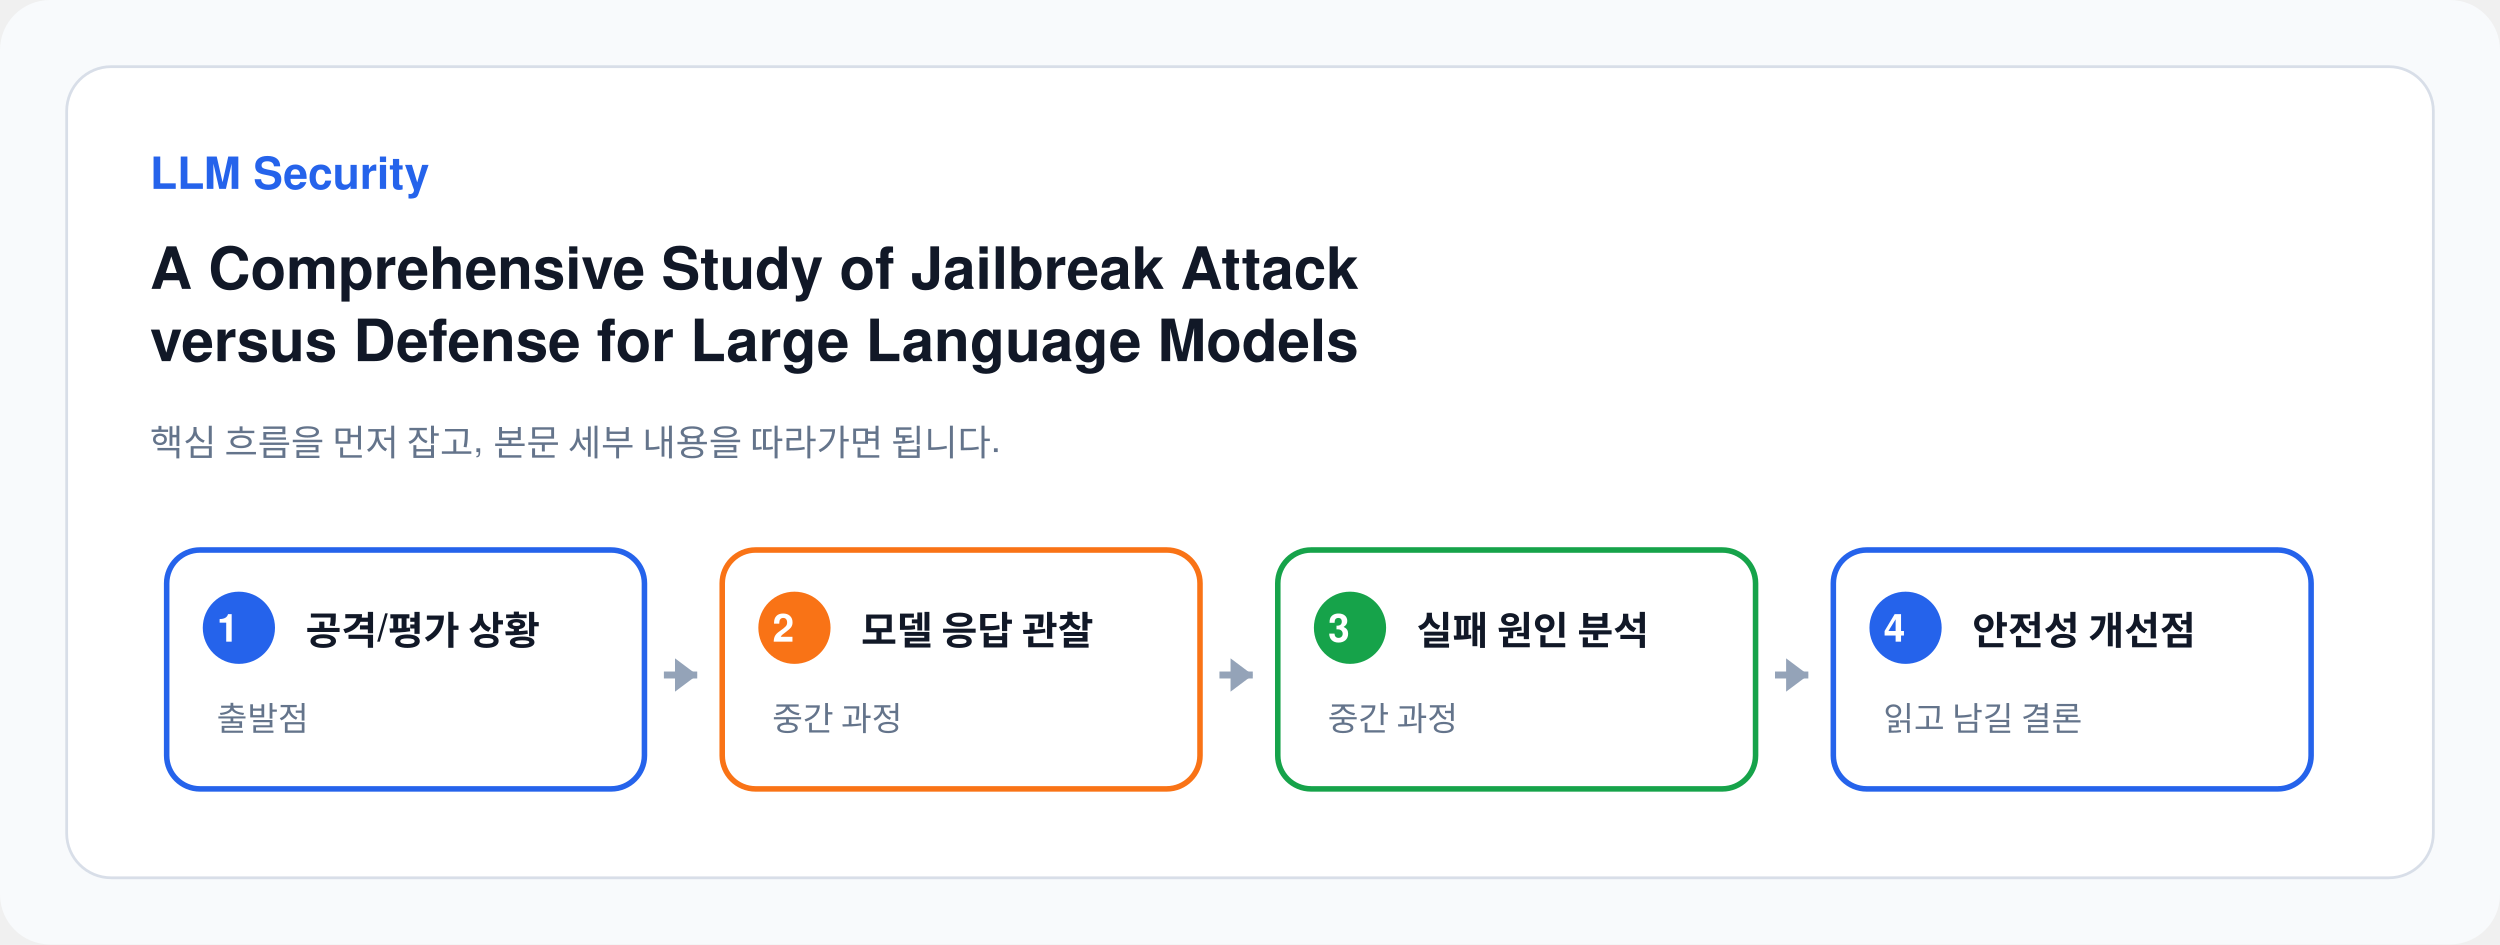
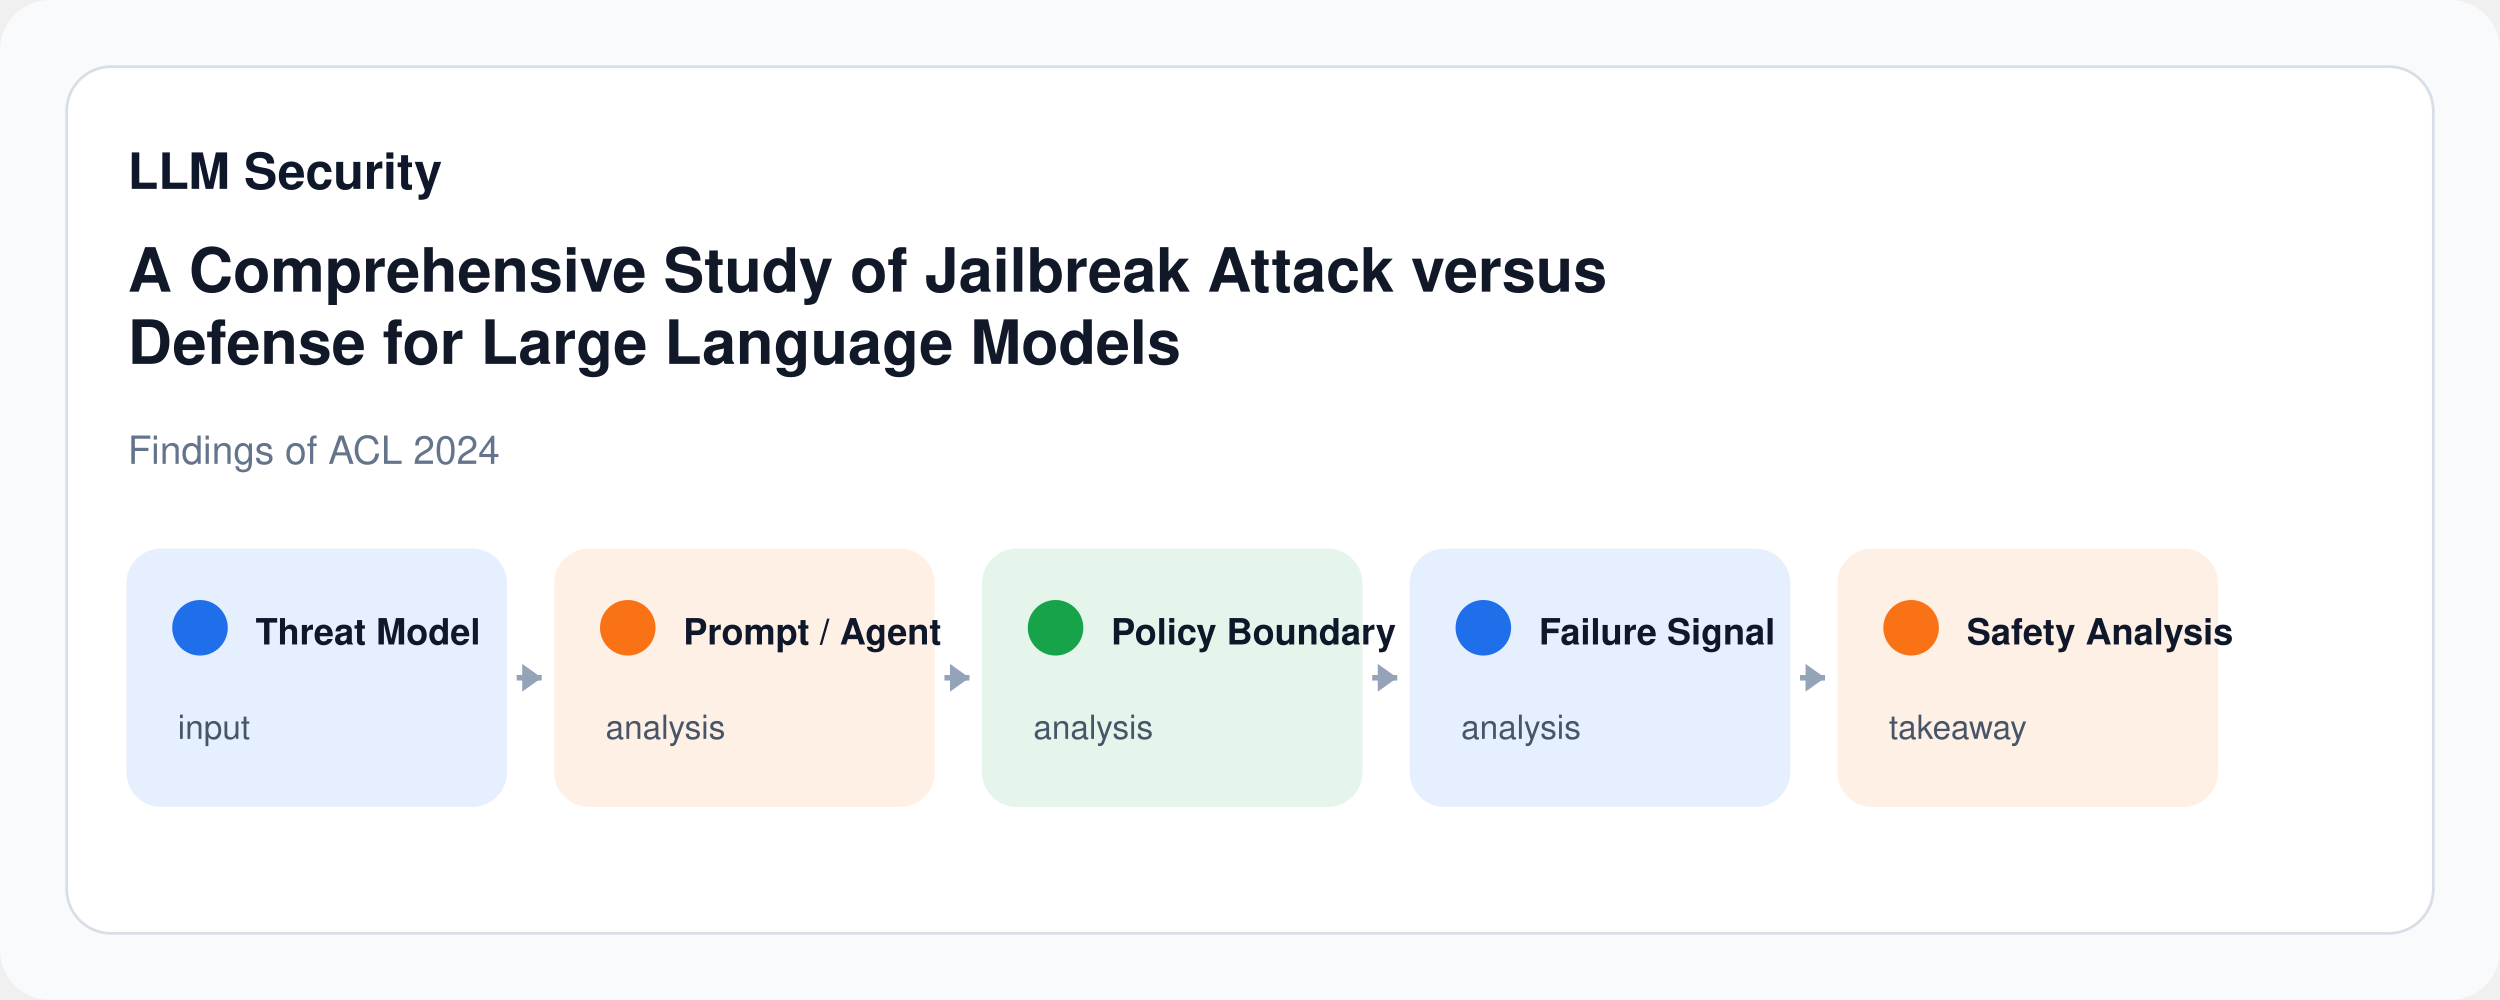
- <svg xmlns="http://www.w3.org/2000/svg" width="900" height="340" viewBox="0 0 900 340" role="img" aria-labelledby="title desc">
-   <rect width="900" height="340" rx="18" fill="#f8fafc" />
-   <rect x="24" y="24" width="852" height="292" rx="16" fill="#ffffff" stroke="#d8dee8" />
-   <text x="54" y="68" font-family="-apple-system, BlinkMacSystemFont, Segoe UI, Apple SD Gothic Neo, Noto Sans KR, Helvetica, Arial, sans-serif" font-size="16" font-weight="700" fill="#2563eb">LLM Security</text>
-   <text x="54" y="104" font-family="-apple-system, BlinkMacSystemFont, Segoe UI, Apple SD Gothic Neo, Noto Sans KR, Helvetica, Arial, sans-serif" font-size="21" font-weight="700" fill="#111827">A Comprehensive Study of Jailbreak Attack</text>
-   <text x="54" y="130" font-family="-apple-system, BlinkMacSystemFont, Segoe UI, Apple SD Gothic Neo, Noto Sans KR, Helvetica, Arial, sans-serif" font-size="21" font-weight="700" fill="#111827">versus Defense for Large Language Models</text>
-   <text x="54" y="164" font-family="-apple-system, BlinkMacSystemFont, Segoe UI, Apple SD Gothic Neo, Noto Sans KR, Helvetica, Arial, sans-serif" font-size="13" fill="#64748b">핵심 흐름을 먼저 잡고, 본문 세부 내용을 따라가면 됩니다.</text>
-   <rect x="60" y="198" width="172" height="86" rx="12" fill="#ffffff" stroke="#2563eb" stroke-width="2" />
-   <circle cx="86" cy="226" r="13" fill="#2563eb" />
-   <text x="82" y="231" text-anchor="middle" font-family="-apple-system, BlinkMacSystemFont, Segoe UI, Helvetica, Arial, sans-serif" font-size="14" font-weight="700" fill="#ffffff">1</text>
-   <text x="110" y="232" font-family="-apple-system, BlinkMacSystemFont, Segoe UI, Apple SD Gothic Neo, Noto Sans KR, Helvetica, Arial, sans-serif" font-size="14" font-weight="700" fill="#111827">공격/평가 상황</text>
-   <text x="78" y="263" font-family="-apple-system, BlinkMacSystemFont, Segoe UI, Apple SD Gothic Neo, Noto Sans KR, Helvetica, Arial, sans-serif" font-size="12" fill="#64748b">출발점</text>
-   <path d="M239 243 H251" stroke="#94a3b8" stroke-width="2.5" />
-   <path d="M251 243 l-8 -6 v12 z" fill="#94a3b8" />
-   <rect x="260" y="198" width="172" height="86" rx="12" fill="#ffffff" stroke="#f97316" stroke-width="2" />
-   <circle cx="286" cy="226" r="13" fill="#f97316" />
-   <text x="282" y="231" text-anchor="middle" font-family="-apple-system, BlinkMacSystemFont, Segoe UI, Helvetica, Arial, sans-serif" font-size="14" font-weight="700" fill="#ffffff">2</text>
-   <text x="310" y="232" font-family="-apple-system, BlinkMacSystemFont, Segoe UI, Apple SD Gothic Neo, Noto Sans KR, Helvetica, Arial, sans-serif" font-size="14" font-weight="700" fill="#111827">모델 응답 관찰</text>
-   <text x="278" y="263" font-family="-apple-system, BlinkMacSystemFont, Segoe UI, Apple SD Gothic Neo, Noto Sans KR, Helvetica, Arial, sans-serif" font-size="12" fill="#64748b">중간 과정</text>
-   <path d="M439 243 H451" stroke="#94a3b8" stroke-width="2.5" />
-   <path d="M451 243 l-8 -6 v12 z" fill="#94a3b8" />
-   <rect x="460" y="198" width="172" height="86" rx="12" fill="#ffffff" stroke="#16a34a" stroke-width="2" />
-   <circle cx="486" cy="226" r="13" fill="#16a34a" />
-   <text x="482" y="231" text-anchor="middle" font-family="-apple-system, BlinkMacSystemFont, Segoe UI, Helvetica, Arial, sans-serif" font-size="14" font-weight="700" fill="#ffffff">3</text>
-   <text x="510" y="232" font-family="-apple-system, BlinkMacSystemFont, Segoe UI, Apple SD Gothic Neo, Noto Sans KR, Helvetica, Arial, sans-serif" font-size="14" font-weight="700" fill="#111827">실패 원인 분석</text>
-   <text x="478" y="263" font-family="-apple-system, BlinkMacSystemFont, Segoe UI, Apple SD Gothic Neo, Noto Sans KR, Helvetica, Arial, sans-serif" font-size="12" fill="#64748b">중간 과정</text>
-   <path d="M639 243 H651" stroke="#94a3b8" stroke-width="2.5" />
-   <path d="M651 243 l-8 -6 v12 z" fill="#94a3b8" />
-   <rect x="660" y="198" width="172" height="86" rx="12" fill="#ffffff" stroke="#2563eb" stroke-width="2" />
-   <circle cx="686" cy="226" r="13" fill="#2563eb" />
-   <text x="682" y="231" text-anchor="middle" font-family="-apple-system, BlinkMacSystemFont, Segoe UI, Helvetica, Arial, sans-serif" font-size="14" font-weight="700" fill="#ffffff">4</text>
-   <text x="710" y="232" font-family="-apple-system, BlinkMacSystemFont, Segoe UI, Apple SD Gothic Neo, Noto Sans KR, Helvetica, Arial, sans-serif" font-size="14" font-weight="700" fill="#111827">안전성 개선점</text>
-   <text x="678" y="263" font-family="-apple-system, BlinkMacSystemFont, Segoe UI, Apple SD Gothic Neo, Noto Sans KR, Helvetica, Arial, sans-serif" font-size="12" fill="#64748b">읽고 남길 결론</text>
+ <svg xmlns="http://www.w3.org/2000/svg" width="900" height="360" viewBox="0 0 900 360" role="img" aria-labelledby="title desc">
+   <rect width="900" height="360" rx="18" fill="#f8fafc" />
+   <rect x="24" y="24" width="852" height="312" rx="16" fill="#ffffff" stroke="#d8dee8" />
+   <text x="46" y="68" font-family="-apple-system, BlinkMacSystemFont, Segoe UI, Helvetica, Arial, sans-serif" font-size="18" font-weight="700" fill="#0f172a">LLM Security</text>
+   <text x="46" y="105" font-family="-apple-system, BlinkMacSystemFont, Segoe UI, Helvetica, Arial, sans-serif" font-size="22" font-weight="700" fill="#111827">A Comprehensive Study of Jailbreak Attack versus</text>
+   <text x="46" y="131" font-family="-apple-system, BlinkMacSystemFont, Segoe UI, Helvetica, Arial, sans-serif" font-size="22" font-weight="700" fill="#111827">Defense for Large Language Models</text>
+   <text x="46" y="167" font-family="-apple-system, BlinkMacSystemFont, Segoe UI, Helvetica, Arial, sans-serif" font-size="14" fill="#64748b">Findings of ACL 2024</text>
+   <rect x="46" y="198" width="136" height="92" rx="12" fill="#1f6feb" opacity="0.11" stroke="#1f6feb" />
+   <circle cx="72" cy="226" r="10" fill="#1f6feb" />
+   <text x="92" y="232" font-family="-apple-system, BlinkMacSystemFont, Segoe UI, Helvetica, Arial, sans-serif" font-size="13" font-weight="700" fill="#0f172a">Threat Model</text>
+   <text x="64" y="266" font-family="-apple-system, BlinkMacSystemFont, Segoe UI, Helvetica, Arial, sans-serif" font-size="12" fill="#475569">input</text>
+   <path d="M186 244 H195" stroke="#94a3b8" stroke-width="2" />
+   <path d="M195 244 l-7 -5 v10 z" fill="#94a3b8" />
+   <rect x="200" y="198" width="136" height="92" rx="12" fill="#f97316" opacity="0.11" stroke="#f97316" />
+   <circle cx="226" cy="226" r="10" fill="#f97316" />
+   <text x="246" y="232" font-family="-apple-system, BlinkMacSystemFont, Segoe UI, Helvetica, Arial, sans-serif" font-size="13" font-weight="700" fill="#0f172a">Prompt / Agent</text>
+   <text x="218" y="266" font-family="-apple-system, BlinkMacSystemFont, Segoe UI, Helvetica, Arial, sans-serif" font-size="12" fill="#475569">analysis</text>
+   <path d="M340 244 H349" stroke="#94a3b8" stroke-width="2" />
+   <path d="M349 244 l-7 -5 v10 z" fill="#94a3b8" />
+   <rect x="354" y="198" width="136" height="92" rx="12" fill="#16a34a" opacity="0.11" stroke="#16a34a" />
+   <circle cx="380" cy="226" r="10" fill="#16a34a" />
+   <text x="400" y="232" font-family="-apple-system, BlinkMacSystemFont, Segoe UI, Helvetica, Arial, sans-serif" font-size="13" font-weight="700" fill="#0f172a">Policy Boundary</text>
+   <text x="372" y="266" font-family="-apple-system, BlinkMacSystemFont, Segoe UI, Helvetica, Arial, sans-serif" font-size="12" fill="#475569">analysis</text>
+   <path d="M494 244 H503" stroke="#94a3b8" stroke-width="2" />
+   <path d="M503 244 l-7 -5 v10 z" fill="#94a3b8" />
+   <rect x="508" y="198" width="136" height="92" rx="12" fill="#1f6feb" opacity="0.11" stroke="#1f6feb" />
+   <circle cx="534" cy="226" r="10" fill="#1f6feb" />
+   <text x="554" y="232" font-family="-apple-system, BlinkMacSystemFont, Segoe UI, Helvetica, Arial, sans-serif" font-size="13" font-weight="700" fill="#0f172a">Failure Signal</text>
+   <text x="526" y="266" font-family="-apple-system, BlinkMacSystemFont, Segoe UI, Helvetica, Arial, sans-serif" font-size="12" fill="#475569">analysis</text>
+   <path d="M648 244 H657" stroke="#94a3b8" stroke-width="2" />
+   <path d="M657 244 l-7 -5 v10 z" fill="#94a3b8" />
+   <rect x="662" y="198" width="136" height="92" rx="12" fill="#f97316" opacity="0.11" stroke="#f97316" />
+   <circle cx="688" cy="226" r="10" fill="#f97316" />
+   <text x="708" y="232" font-family="-apple-system, BlinkMacSystemFont, Segoe UI, Helvetica, Arial, sans-serif" font-size="13" font-weight="700" fill="#0f172a">Safety Analysis</text>
+   <text x="680" y="266" font-family="-apple-system, BlinkMacSystemFont, Segoe UI, Helvetica, Arial, sans-serif" font-size="12" fill="#475569">takeaway</text>
</svg>
